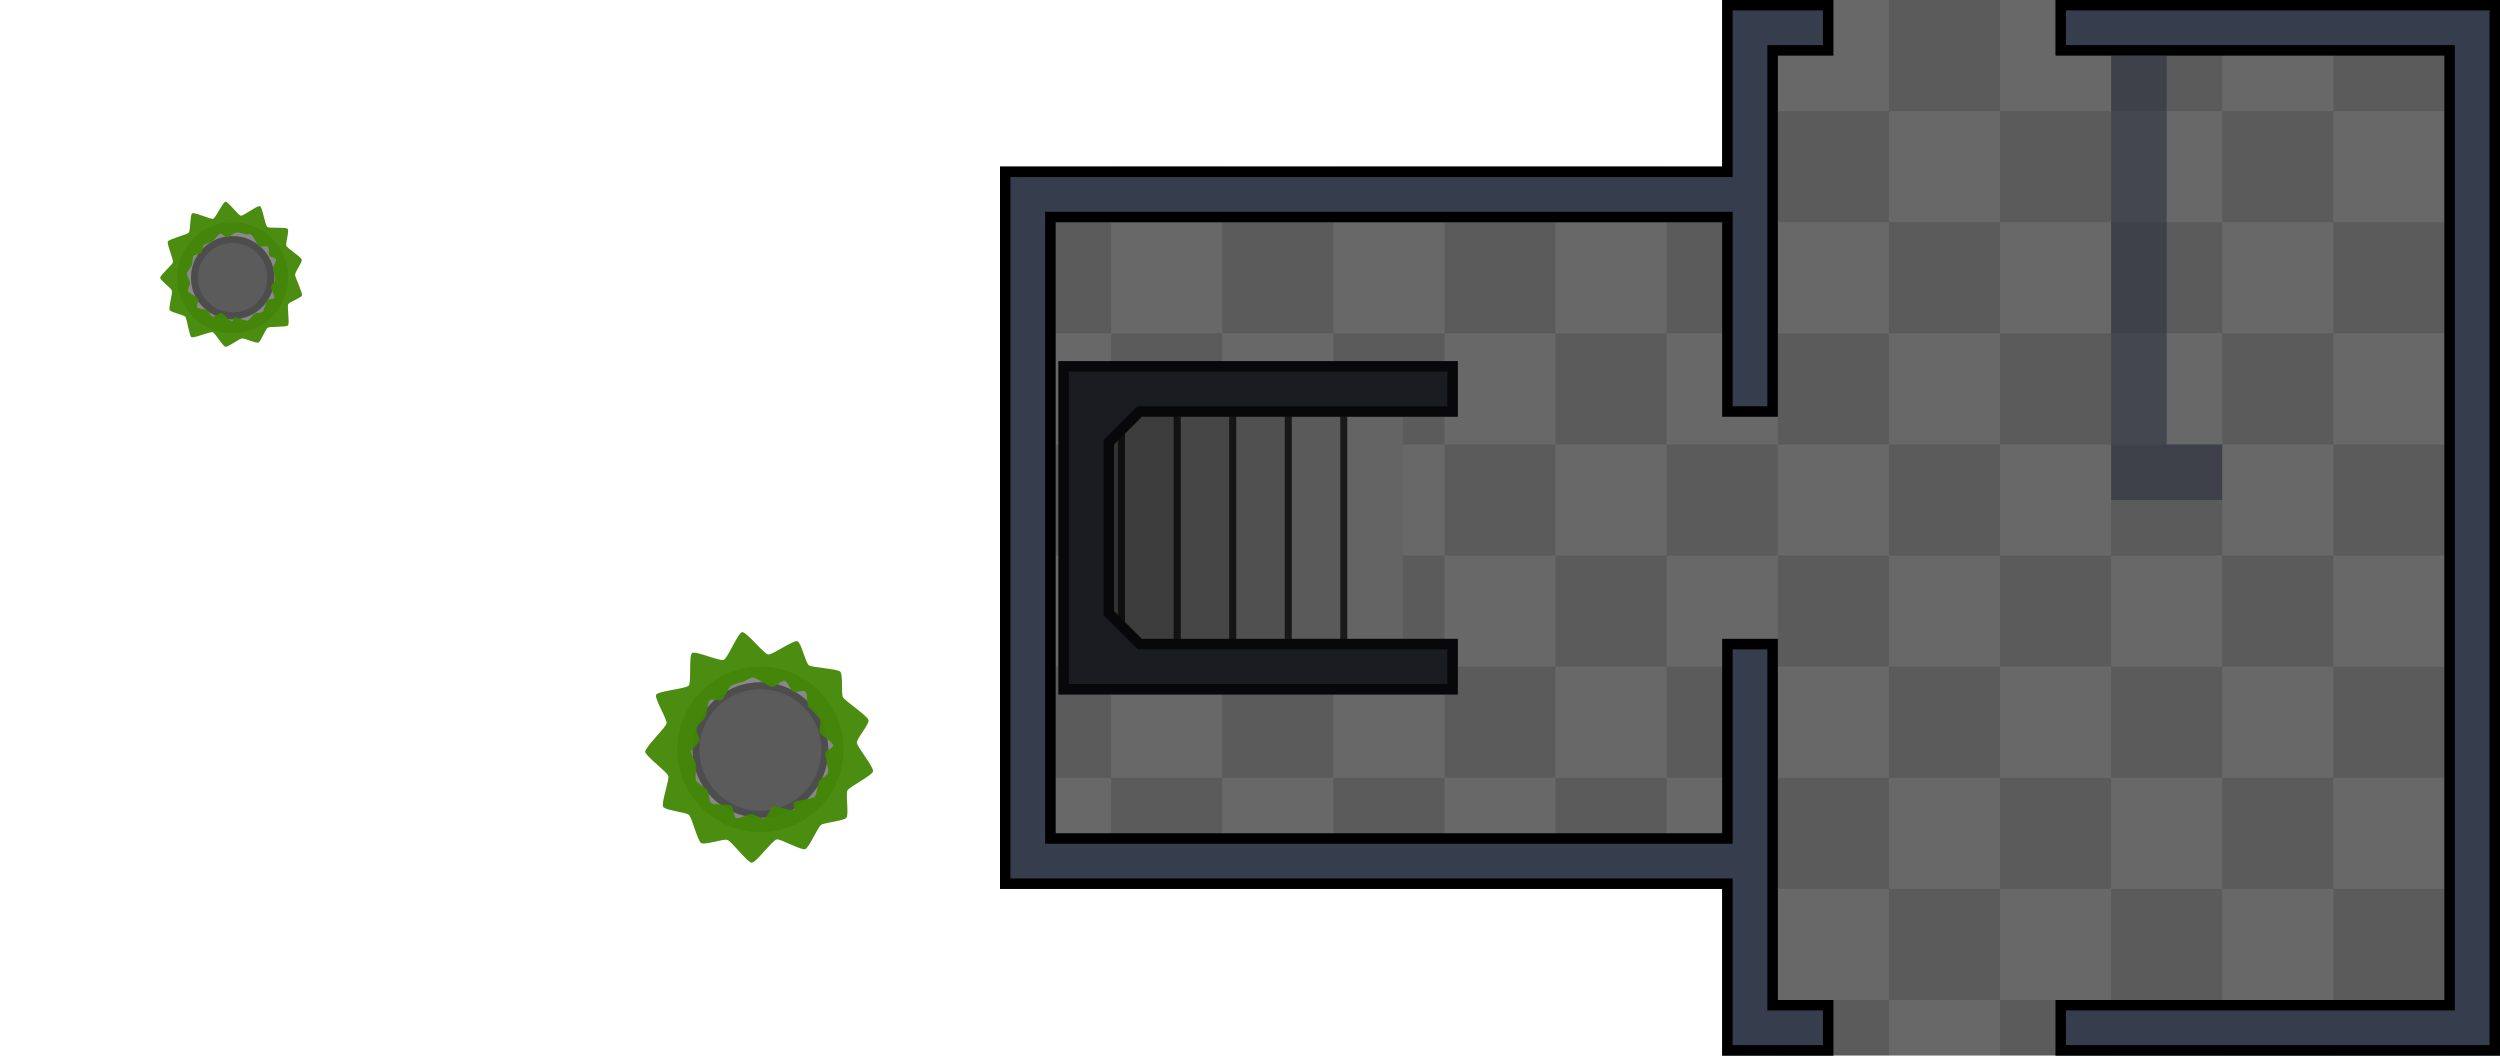
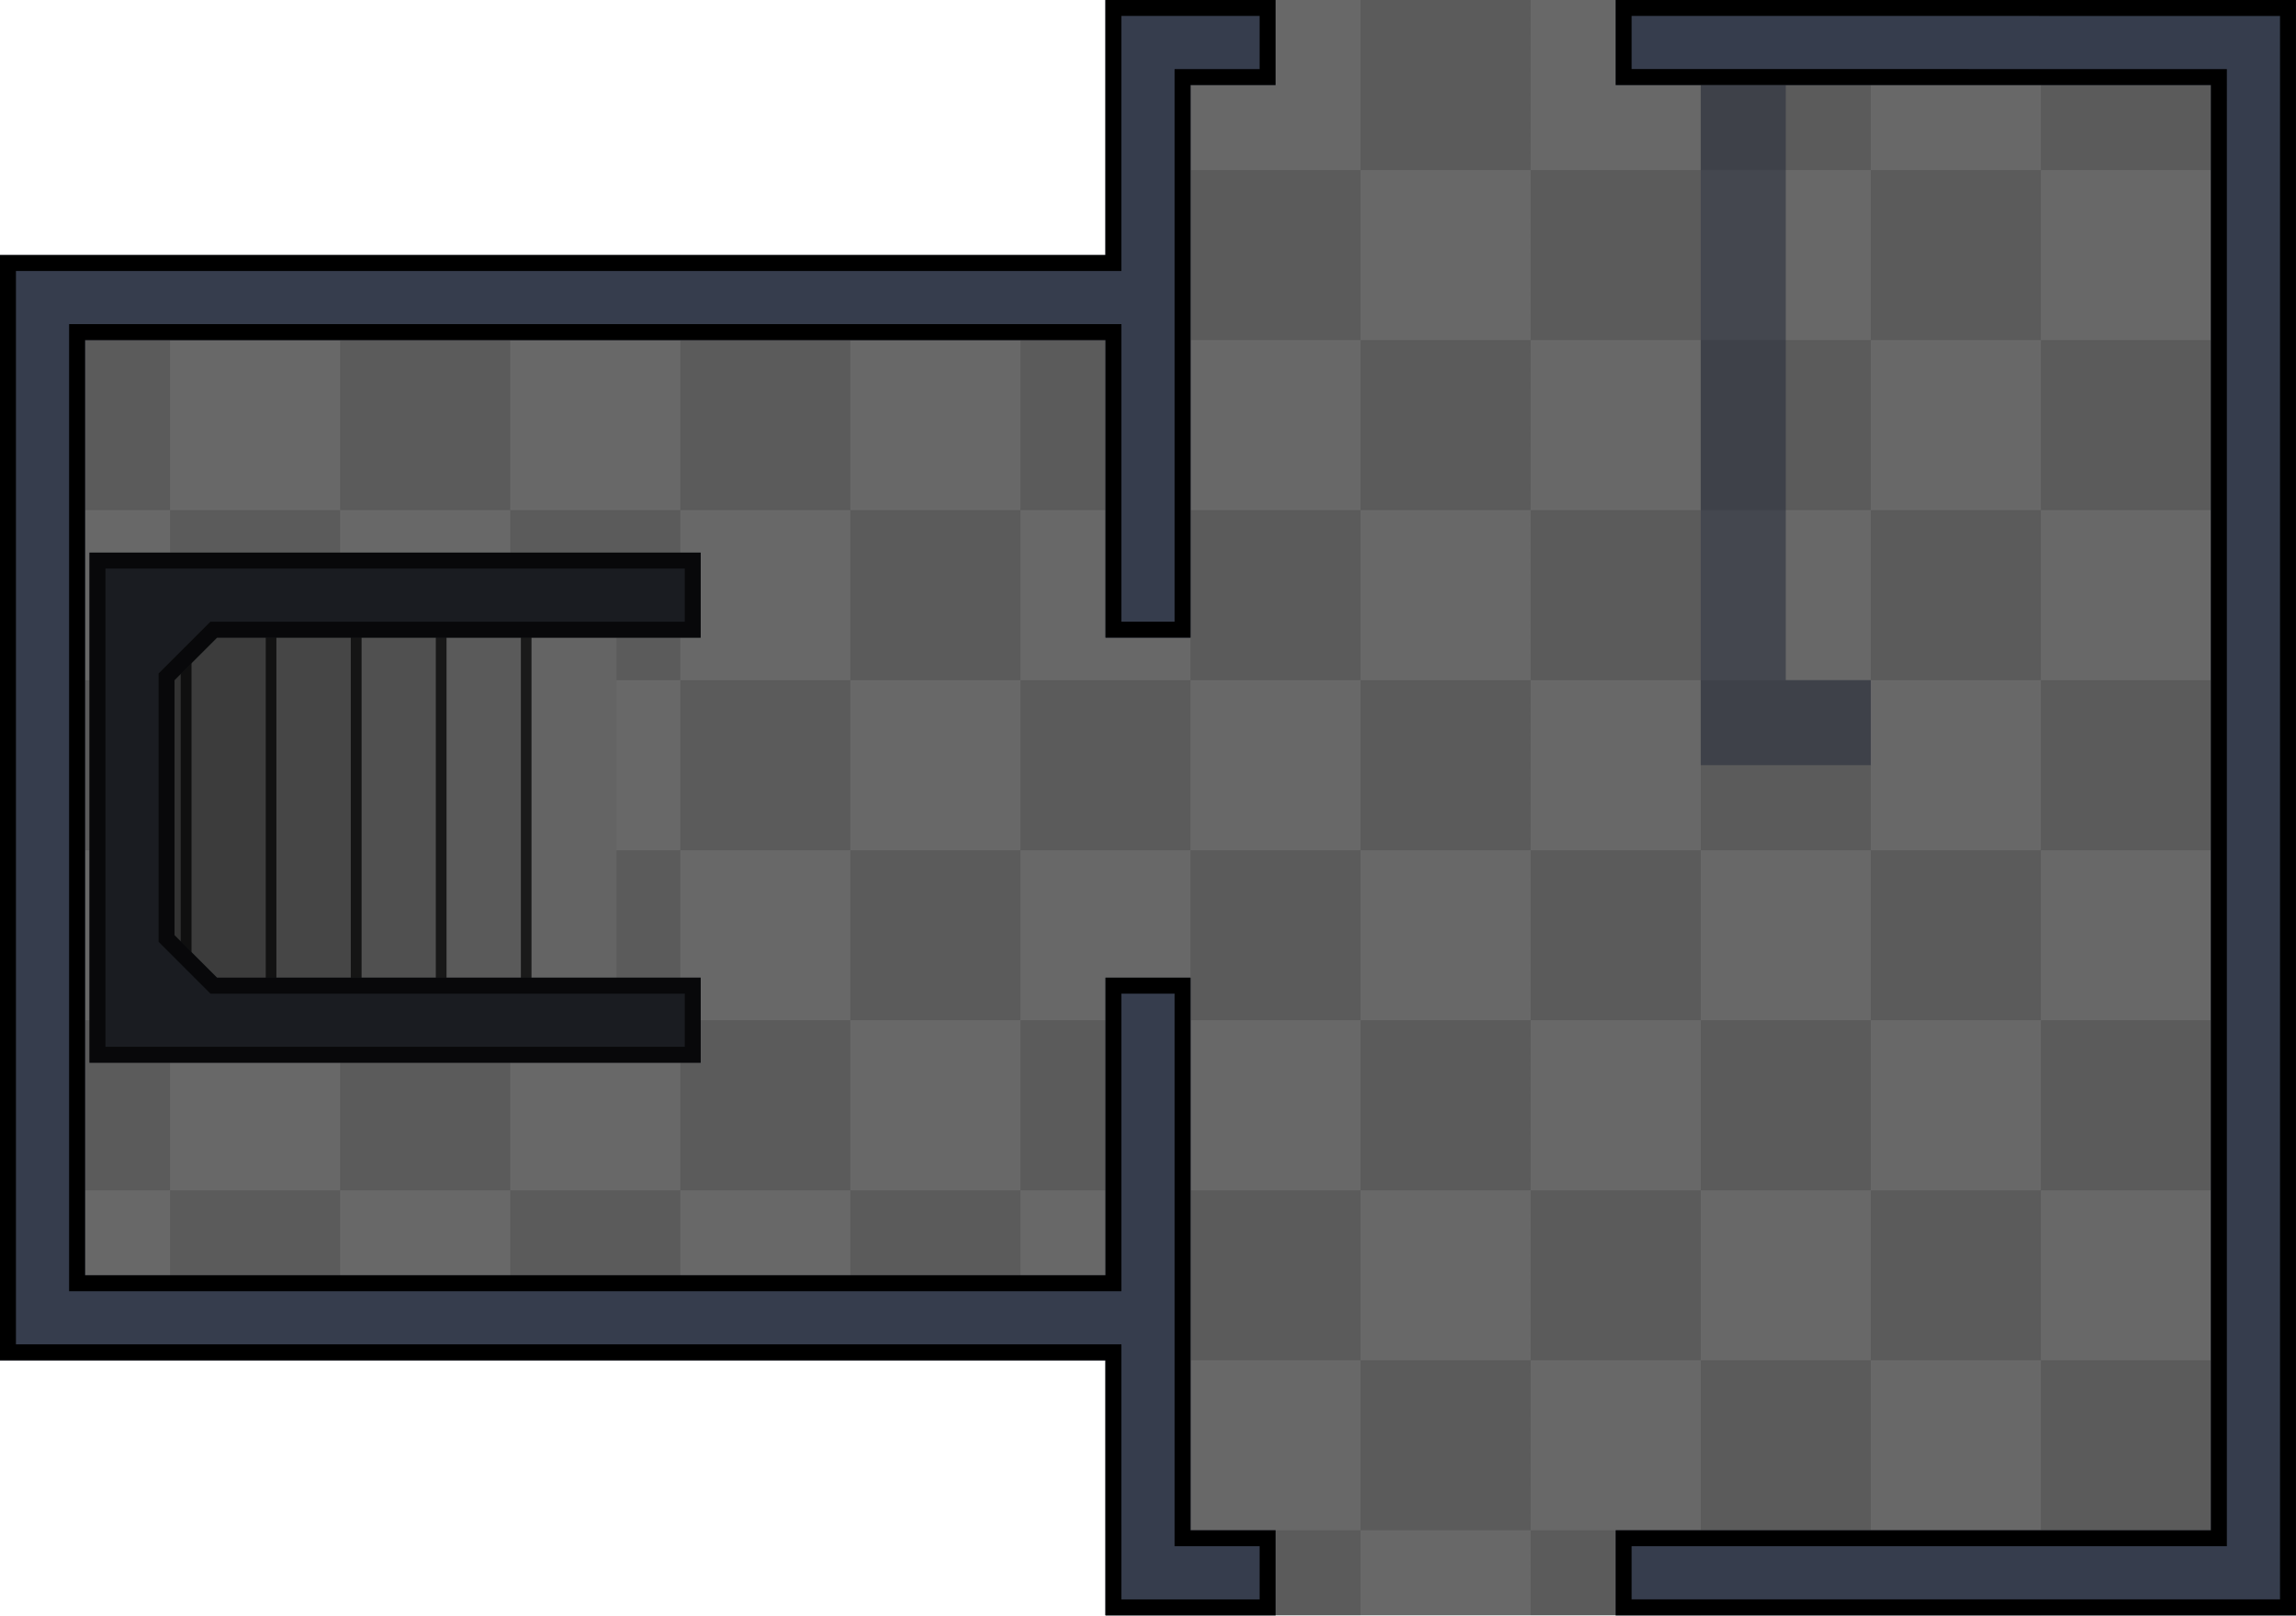
- <svg xmlns="http://www.w3.org/2000/svg" xmlns:xlink="http://www.w3.org/1999/xlink" width="1440" height="608" viewBox="0 0 380.999 160.867">
-   <defs>
+ <svg xmlns="http://www.w3.org/2000/svg" xmlns:xlink="http://www.w3.org/1999/xlink" width="863.998" height="608.002" viewBox="0 0 228.599 160.868" version="1.1" id="svg22">
+   <defs id="defs7">
    <clipPath id="c">
-       <path clip-path="url(#clipPath6865)" d="M402.14 158.55h9.526v-42.334h-9.525z" fill="#a3977d" stroke-width="1.984" />
+       <path clip-path="url(#clipPath6865)" d="m 402.14,158.55 h 9.526 v -42.334 h -9.525 z" fill="#a3977d" stroke-width="1.984" id="path1" />
    </clipPath>
    <clipPath id="d">
-       <path d="M-22.25 168.075v-9.525h-46.568v9.525z" clip-path="url(#clipPath6865)" fill="#a3977d" stroke-width="2.081" />
+       <path d="m -22.25,168.075 v -9.525 h -46.568 v 9.525 z" clip-path="url(#clipPath6865)" fill="#a3977d" stroke-width="2.081" id="path2" />
    </clipPath>
    <clipPath id="i">
-       <ellipse ry="6.34" rx="6.35" cy="243.216" cx="-87.868" fill="#3f3f3f" fill-opacity=".611" stroke-width="2.145" stroke-opacity=".706" />
+       <ellipse ry="6.34" rx="6.35" cy="243.216" cx="-87.868" fill="#3f3f3f" fill-opacity="0.611" stroke-width="2.145" stroke-opacity="0.706" id="ellipse2" />
    </clipPath>
    <clipPath id="e">
-       <path d="M-70.934 202.47h50.8v-60.854h-8.467v48.155l-4.233 4.233h-25.4l-4.234-4.233v-48.155h-8.466z" fill="#a3977d" stroke-width="5.144" />
+       <path d="m -70.934,202.47 h 50.8 v -60.854 h -8.467 v 48.155 l -4.233,4.233 h -25.4 l -4.234,-4.233 v -48.155 h -8.466 z" fill="#a3977d" stroke-width="5.144" id="path3" />
    </clipPath>
-     <pattern patternTransform="matrix(-.26458 0 0 .26458 304.8 220.134)" id="b" xlink:href="#a" />
+     <pattern patternTransform="matrix(-0.26458,0,0,0.26458,152.3992,220.1345)" id="b" xlink:href="#a" />
    <pattern patternUnits="userSpaceOnUse" width="128" height="128" patternTransform="translate(403.126 141.712) scale(.26458)" id="a">
-       <path fill="#686868" stroke-width="12" d="M0 0h64v64H0zm64 64h64v64H64z" />
-       <path fill="#5b5b5b" stroke-width="12" d="M64 0h64v64H64zM0 64h64v64H0z" />
+       <path fill="#686868" stroke-width="12" d="M0 0h64v64H0zm64 64h64v64H64z" id="path4" />
+       <path fill="#5b5b5b" stroke-width="12" d="M64 0h64v64H64zM0 64h64v64H0z" id="path5" />
    </pattern>
    <clipPath id="f">
-       <path d="M640-.002v31.998L864 32l-.004 544.002L640 576v31.998l255.996.002.002-607.998z" fill="#363d4d" stroke-width="9.935" />
+       <path d="M 640,-0.002 V 31.996 L 864,32 863.996,576.002 640,576 v 31.998 L 895.996,608 895.998,0.002 Z" fill="#363d4d" stroke-width="9.935" id="path6" />
    </clipPath>
    <clipPath id="g">
-       <path d="M262.466 25.4H152.4v110.067h110.066l.001 25.4h16.934V152.4h-8.467V97.367h-8.467V127h-101.6V33.867h101.6V63.5h8.467V8.467h8.466V0h-16.933z" fill="#363d4d" stroke-width="3.742" />
+       <path d="M 262.466,25.4 H 152.4 v 110.067 h 110.066 l 10e-4,25.4 h 16.934 V 152.4 h -8.467 V 97.367 h -8.467 V 127 h -101.6 V 33.867 h 101.6 V 63.5 h 8.467 V 8.467 H 279.4 V 0 h -16.933 z" fill="#363d4d" stroke-width="3.742" id="path7" />
    </clipPath>
    <clipPath id="h">
-       <ellipse ry="10.319" rx="10.335" cy="243.216" cx="-24.735" fill="#3f3f3f" fill-opacity=".612" stroke-width="3.49" stroke-opacity=".706" />
+       <ellipse ry="10.319" rx="10.335" cy="243.216" cx="-24.735" fill="#3f3f3f" fill-opacity="0.612" stroke-width="3.49" stroke-opacity="0.706" id="ellipse7" />
    </clipPath>
  </defs>
-   <path d="M152.399 135.467V25.4h110.067l.001-25.4H381v160.867H262.467v-25.4z" fill="url(#b)" />
-   <path transform="matrix(1 0 0 -1.1 -197.882 231.555)" d="M402.14 158.55h9.526v-42.334h-9.525z" clip-path="url(#c)" fill="#646464" />
-   <path d="M-22.25 168.075v-9.525h-46.568v9.525z" clip-path="url(#d)" transform="matrix(0 -1 -1 0 363.867 34.9)" fill="#5a5a5a" stroke="#000" stroke-width="2.117" stroke-opacity=".706" />
-   <path transform="matrix(0 -1 -1 0 355.4 34.9)" clip-path="url(#d)" d="M-22.25 168.075v-9.525h-46.568v9.525z" fill="#505050" stroke="#000" stroke-width="2.117" stroke-opacity=".706" />
-   <path d="M-22.25 168.075v-9.525h-46.568v9.525z" clip-path="url(#d)" transform="matrix(0 -1 -1 0 346.934 34.9)" fill="#464646" stroke="#000" stroke-width="2.117" stroke-opacity=".706" />
-   <path transform="matrix(0 -1 -1 0 338.467 34.9)" clip-path="url(#d)" d="M-22.25 168.075v-9.525h-46.568v9.525z" fill="#3c3c3c" stroke="#000" stroke-width="2.117" stroke-opacity=".706" />
-   <path d="M-22.25 168.075v-9.525h-46.568v9.525z" clip-path="url(#d)" transform="matrix(0 -1 -1 0 330 34.9)" fill="#323232" stroke="#000" stroke-width="2.117" stroke-opacity=".706" />
-   <path clip-path="url(#e)" d="M-70.934 202.47h50.8v-60.854h-8.467v48.155l-4.233 4.233h-25.4l-4.234-4.233v-48.155h-8.466z" transform="matrix(0 -1 -1 0 363.781 34.9)" fill="#1a1c21" stroke="#000" stroke-width="3.175" stroke-opacity=".706" />
-   <path d="M321.734 76.2V8.467h8.467v59.266h8.467V76.2z" fill="#2a303d" fill-opacity=".581" />
-   <path transform="matrix(.26458 0 0 .26458 143.934 0)" d="M640-.002v31.998L864 32l-.004 544.002L640 576v31.998l255.996.002.002-607.998z" clip-path="url(#f)" fill="#363d4d" stroke="#000" stroke-width="12" />
-   <path d="M262.466 25.4H152.4v110.067h110.066l.001 25.4h16.934V152.4h-8.467V97.367h-8.467V127h-101.6V33.867h101.6V63.5h8.467V8.467h8.467V0h-16.934z" clip-path="url(#g)" fill="#363d4d" stroke-width="3.175" stroke="#000" />
-   <g fill="#3f3f3f" fill-opacity=".612">
-     <ellipse cx="115.888" cy="114.212" rx="12.67" ry="12.612" />
-     <ellipse transform="translate(140.623 -128.916)" clip-path="url(#h)" ry="10.319" rx="10.335" cy="243.216" cx="-24.735" stroke="#404040" stroke-width="2.117" stroke-opacity=".5" />
+   <path d="M -0.002,135.468 V 25.401 H 110.065 l 0.001,-25.4 h 118.533 V 160.868 h -118.533 v -25.4 z" fill="url(#b)" id="path8" />
+   <path transform="matrix(1,0,0,-1.1,-350.2828,231.5555)" d="m 402.14,158.55 h 9.526 v -42.334 h -9.525 z" clip-path="url(#c)" fill="#646464" id="path9" />
+   <path d="m -22.25,168.075 v -9.525 h -46.568 v 9.525 z" clip-path="url(#d)" transform="matrix(0,-1,-1,0,211.4662,34.90053)" fill="#5a5a5a" stroke="#000000" stroke-width="2.117" stroke-opacity="0.706" id="path10" />
+   <path transform="matrix(0,-1,-1,0,202.9992,34.90053)" clip-path="url(#d)" d="m -22.25,168.075 v -9.525 h -46.568 v 9.525 z" fill="#505050" stroke="#000000" stroke-width="2.117" stroke-opacity="0.706" id="path11" />
+   <path d="m -22.25,168.075 v -9.525 h -46.568 v 9.525 z" clip-path="url(#d)" transform="matrix(0,-1,-1,0,194.5332,34.90053)" fill="#464646" stroke="#000000" stroke-width="2.117" stroke-opacity="0.706" id="path12" />
+   <path transform="matrix(0,-1,-1,0,186.0662,34.90053)" clip-path="url(#d)" d="m -22.25,168.075 v -9.525 h -46.568 v 9.525 z" fill="#3c3c3c" stroke="#000000" stroke-width="2.117" stroke-opacity="0.706" id="path13" />
+   <path d="m -22.25,168.075 v -9.525 h -46.568 v 9.525 z" clip-path="url(#d)" transform="matrix(0,-1,-1,0,177.5992,34.90053)" fill="#323232" stroke="#000000" stroke-width="2.117" stroke-opacity="0.706" id="path14" />
+   <path clip-path="url(#e)" d="m -70.934,202.47 h 50.8 v -60.854 h -8.467 v 48.155 l -4.233,4.233 h -25.4 l -4.234,-4.233 v -48.155 h -8.466 z" transform="matrix(0,-1,-1,0,211.3802,34.90053)" fill="#1a1c21" stroke="#000000" stroke-width="3.175" stroke-opacity="0.706" id="path15" />
+   <path d="M 169.333,76.201 V 8.468 h 8.467 V 67.734 h 8.467 v 8.467 z" fill="#2a303d" fill-opacity="0.581" id="path16" />
+   <path transform="matrix(0.26458,0,0,0.26458,-8.466831,5.2916e-4)" d="M 640,-0.002 V 31.996 L 864,32 863.996,576.002 640,576 v 31.998 L 895.996,608 895.998,0.002 Z" clip-path="url(#f)" fill="#363d4d" stroke="#000000" stroke-width="12" id="path17" />
+   <path d="M 262.466,25.4 H 152.4 v 110.067 h 110.066 l 10e-4,25.4 h 16.934 V 152.4 h -8.467 V 97.367 h -8.467 V 127 h -101.6 V 33.867 h 101.6 V 63.5 h 8.467 V 8.467 h 8.467 V 0 h -16.934 z" clip-path="url(#g)" fill="#363d4d" stroke-width="3.175" stroke="#000000" id="path18" transform="translate(-152.4008,5.2916e-4)" />
+   <g fill="#3f3f3f" fill-opacity="0.612" id="g19" transform="translate(-152.4008,5.2916e-4)">
+     <ellipse cx="115.888" cy="114.212" rx="12.67" ry="12.612" id="ellipse18" />
+     <ellipse transform="translate(140.623,-128.916)" clip-path="url(#h)" ry="10.319" rx="10.335" cy="243.216" cx="-24.735" stroke="#404040" stroke-width="2.117" stroke-opacity="0.5" id="ellipse19" />
  </g>
-   <path d="M113.096 96.337c-.638.107-2.204 3.978-2.799 4.23-.593.258-4.291-1.418-4.816-1.054-.533.361-.104 4.478-.514 4.97-.418.497-4.731.81-4.98 1.416-.252.608 1.726 3.733 1.591 4.37-.146.637-3.301 3.65-3.25 4.308.05.657 3.318 3.044 3.518 3.67.19.62-1.112 4.13-.78 4.705.324.573 3.47.805 3.938 1.252.467.447 1.29 3.9 1.838 4.27.545.366 3.375-.666 4.004-.476.625.192 3.052 3.422 3.693 3.478.642.055 3.203-3.46 3.832-3.55.631-.097 3.753 1.718 4.352 1.481.594-.233 1.886-3.326 2.411-3.69.523-.368 3.471-.593 3.865-1.1.397-.503-.134-3.545.139-4.128.268-.58 3.774-2.283 3.91-2.927l.005-.003c.138-.64-2.424-3.712-2.466-4.375-.04-.658 1.948-2.826 1.775-3.456-.172-.63-3.52-2.88-3.872-3.436-.351-.557.032-3.464-.432-3.926-.471-.464-4.254-.608-4.786-.981-.53-.38-1.149-3.47-1.758-3.666-.61-.188-3.787 2.084-4.429 2.028-.641-.055-3.359-3.519-3.99-3.41zm1.558 6.907c.481-.064 2.49 1.378 2.992 1.47.496.09 1.496-1.111 1.97-.946.47.166.845 1.389 1.256 1.645.411.267 1.453-.347 1.848-.032.395.315.192 1.944.497 2.329.31.39 1.591 1.495 1.773 1.96.182.46-.16 1.383-.075 1.87.086.49 2.062 1.533 2.056 2.045-.005.513-1.164.694-1.212 1.191-.054.497.62 2.559.427 3.04-.197.48-1.159.827-1.383 1.265-.219.438-.299 1.95-.651 2.329h-.001c-.353.374-2.74.545-3.119.876-.38.331.374.94-.07 1.148-.438.203-2.58-.657-3.06-.523-.486.134-.956 1.794-1.453 1.821-.497.032-1.282-.534-1.773-.651-.481-.107-1.998.758-2.484.587-.48-.17-.32-1.656-.77-1.896-.442-.24-2.723-.064-3.06-.411-.341-.353-.272-1.496-.565-1.923-.294-.417-1.459-1.042-1.71-1.464-.24-.427.096-1.826.011-2.333-.085-.502-.7-1.55-.77-2.041-.069-.492 1.261-1.293 1.283-1.784.02-.491-.63-1.394-.428-1.87.203-.48 1.074-1.26 1.309-1.698.235-.433.342-2.12.657-2.505.31-.38 1.533.24 1.902-.096.373-.337.94-1.87 1.372-2.131.438-.262 1.298-.507 1.778-.609.481-.096.973-.598 1.453-.662z" fill="#408602" fill-opacity=".941" />
-   <g>
-     <g transform="translate(143.392 -.01)" fill="#3f3f3f" fill-opacity=".611">
-       <ellipse cx="-107.937" cy="42.333" rx="8.467" ry="8.453" />
-       <ellipse clip-path="url(#i)" ry="6.34" rx="6.35" cy="243.216" cx="-87.868" transform="translate(-20.07 -200.883)" stroke="#404040" stroke-width="2.117" stroke-opacity=".5" />
+   <path d="m -39.305,96.338 c -0.638,0.107 -2.204,3.978 -2.799,4.23 -0.593,0.258 -4.291,-1.418 -4.816,-1.054 -0.533,0.361 -0.104,4.478 -0.514,4.97 -0.418,0.497 -4.731,0.81 -4.98,1.416 -0.252,0.608 1.726,3.733 1.591,4.37 -0.146,0.637 -3.301,3.65 -3.25,4.308 0.05,0.657 3.318,3.044 3.518,3.67 0.19,0.62 -1.112,4.13 -0.78,4.705 0.324,0.573 3.47,0.805 3.938,1.252 0.467,0.447 1.29,3.9 1.838,4.27 0.545,0.366 3.375,-0.666 4.004,-0.476 0.625,0.192 3.052,3.422 3.693,3.478 0.642,0.055 3.203,-3.46 3.832,-3.55 0.631,-0.097 3.753,1.718 4.352,1.481 0.594,-0.233 1.886,-3.326 2.411,-3.69 0.523,-0.368 3.471,-0.593 3.865,-1.1 0.397,-0.503 -0.134,-3.545 0.139,-4.128 0.268,-0.58 3.774,-2.283 3.91,-2.927 l 0.005,-0.003 c 0.138,-0.64 -2.424,-3.712 -2.466,-4.375 -0.04,-0.658 1.948,-2.826 1.775,-3.456 -0.172,-0.63 -3.52,-2.88 -3.872,-3.436 -0.351,-0.557 0.032,-3.464 -0.432,-3.926 -0.471,-0.464 -4.254,-0.608 -4.786,-0.981 -0.53,-0.38 -1.149,-3.47 -1.758,-3.666 -0.61,-0.188 -3.787,2.084 -4.429,2.028 -0.641,-0.055 -3.359,-3.519 -3.99,-3.41 z m 1.558,6.907 c 0.481,-0.064 2.49,1.378 2.992,1.47 0.496,0.09 1.496,-1.111 1.97,-0.946 0.47,0.166 0.845,1.389 1.256,1.645 0.411,0.267 1.453,-0.347 1.848,-0.032 0.395,0.315 0.192,1.944 0.497,2.329 0.31,0.39 1.591,1.495 1.773,1.96 0.182,0.46 -0.16,1.383 -0.075,1.87 0.086,0.49 2.062,1.533 2.056,2.045 -0.005,0.513 -1.164,0.694 -1.212,1.191 -0.054,0.497 0.62,2.559 0.427,3.04 -0.197,0.48 -1.159,0.827 -1.383,1.265 -0.219,0.438 -0.299,1.95 -0.651,2.329 h -0.001 c -0.353,0.374 -2.74,0.545 -3.119,0.876 -0.38,0.331 0.374,0.94 -0.07,1.148 -0.438,0.203 -2.58,-0.657 -3.06,-0.523 -0.486,0.134 -0.956,1.794 -1.453,1.821 -0.497,0.032 -1.282,-0.534 -1.773,-0.651 -0.481,-0.107 -1.998,0.758 -2.484,0.587 -0.48,-0.17 -0.32,-1.656 -0.77,-1.896 -0.442,-0.24 -2.723,-0.064 -3.06,-0.411 -0.341,-0.353 -0.272,-1.496 -0.565,-1.923 -0.294,-0.417 -1.459,-1.042 -1.71,-1.464 -0.24,-0.427 0.096,-1.826 0.011,-2.333 -0.085,-0.502 -0.7,-1.55 -0.77,-2.041 -0.069,-0.492 1.261,-1.293 1.283,-1.784 0.02,-0.491 -0.63,-1.394 -0.428,-1.87 0.203,-0.48 1.074,-1.26 1.309,-1.698 0.235,-0.433 0.342,-2.12 0.657,-2.505 0.31,-0.38 1.533,0.24 1.902,-0.096 0.373,-0.337 0.94,-1.87 1.372,-2.131 0.438,-0.262 1.298,-0.507 1.778,-0.609 0.481,-0.096 0.973,-0.598 1.453,-0.662 z" fill="#408602" fill-opacity="0.941" id="path19" />
+   <g id="g22" transform="translate(-152.4008,5.2916e-4)">
+     <g transform="translate(143.392,-0.01)" fill="#3f3f3f" fill-opacity="0.611" id="g21">
+       <ellipse cx="-107.937" cy="42.333" rx="8.467" ry="8.453" id="ellipse20" />
+       <ellipse clip-path="url(#i)" ry="6.34" rx="6.35" cy="243.216" cx="-87.868" transform="translate(-20.07,-200.883)" stroke="#404040" stroke-width="2.117" stroke-opacity="0.5" id="ellipse21" />
    </g>
-     <path d="M39.616 31.418c-.388-.145-2.496 1.5-2.908 1.45-.41-.047-1.926-2.162-2.334-2.128-.411.03-1.492 2.452-1.877 2.593-.391.142-2.885-1.065-3.216-.81-.335.257-.239 2.625-.517 2.935-.286.307-3.002.968-3.184 1.349-.182.381.866 2.752.776 3.163-.093.405-1.94 1.936-1.94 2.36-.003.422 1.668 1.559 1.784 1.957.116.398-.534 2.576-.348 2.957.186.378 2.086.712 2.374 1.02.286.306.597 2.875.935 3.112.339.236 2.885-.894 3.263-.742.382.148 1.532 2.155 1.94 2.215.405.061 2.112-1.24 2.52-1.274.408-.038 2.116.782 2.497.627.381-.152 1.061-2.01 1.4-2.246.334-.236 2.825-.057 3.106-.37l.004-.001c.282-.31-.156-2.836.033-3.218.19-.377 1.986-.944 2.092-1.349.107-.404-1.03-2.725-1.047-3.146-.017-.422 1.127-1.912 1.017-2.317-.112-.408-2.165-1.7-2.34-2.077-.173-.381.474-2.294.198-2.597-.278-.3-2.769-.057-3.107-.294-.338-.236-.736-3.028-1.12-3.17zm-1.348 4.331c.288.119.94 1.562 1.19 1.773.246.21 1.185-.137 1.396.107.208.243.023 1.041.17 1.315.142.28.917.273 1.035.574.118.302-.516 1.14-.47 1.451.047.316.404 1.34.356 1.656-.047.313-.532.716-.64 1.013-.11.3.652 1.511.485 1.794-.167.283-.869.012-1.055.272-.188.259-.475 1.618-.736 1.823-.263.204-.908.088-1.173.26-.262.172-.79.985-1.107 1.083-.316.094-1.695-.576-2.012-.513-.316.062-.093.64-.406.614-.308-.027-1.221-1.19-1.53-1.27-.313-.082-1.106.69-1.39.545-.286-.142-.54-.707-.775-.93-.233-.213-1.351-.219-1.566-.469-.212-.249.352-1.022.18-1.299-.169-.275-1.49-.908-1.566-1.208-.076-.305.328-.917.302-1.248-.03-.326-.475-1.045-.48-1.36.004-.314.639-.982.754-1.291.114-.306.108-1.084.227-1.379.119-.295 1.113-.313 1.283-.579.169-.266.097-.975.361-1.174.267-.202 1-.355 1.27-.523.27-.165.87-1.067 1.167-1.18.294-.11.774.625 1.086.556.316-.067 1.12-.736 1.445-.742.326-.005.882.134 1.181.232.297.1.731-.021 1.018.097z" fill="#408602" fill-opacity=".941" />
+     <path d="m 39.616,31.418 c -0.388,-0.145 -2.496,1.5 -2.908,1.45 -0.41,-0.047 -1.926,-2.162 -2.334,-2.128 -0.411,0.03 -1.492,2.452 -1.877,2.593 -0.391,0.142 -2.885,-1.065 -3.216,-0.81 -0.335,0.257 -0.239,2.625 -0.517,2.935 -0.286,0.307 -3.002,0.968 -3.184,1.349 -0.182,0.381 0.866,2.752 0.776,3.163 -0.093,0.405 -1.94,1.936 -1.94,2.36 -0.003,0.422 1.668,1.559 1.784,1.957 0.116,0.398 -0.534,2.576 -0.348,2.957 0.186,0.378 2.086,0.712 2.374,1.02 0.286,0.306 0.597,2.875 0.935,3.112 0.339,0.236 2.885,-0.894 3.263,-0.742 0.382,0.148 1.532,2.155 1.94,2.215 0.405,0.061 2.112,-1.24 2.52,-1.274 0.408,-0.038 2.116,0.782 2.497,0.627 0.381,-0.152 1.061,-2.01 1.4,-2.246 0.334,-0.236 2.825,-0.057 3.106,-0.37 l 0.004,-10e-4 c 0.282,-0.31 -0.156,-2.836 0.033,-3.218 0.19,-0.377 1.986,-0.944 2.092,-1.349 0.107,-0.404 -1.03,-2.725 -1.047,-3.146 -0.017,-0.422 1.127,-1.912 1.017,-2.317 -0.112,-0.408 -2.165,-1.7 -2.34,-2.077 -0.173,-0.381 0.474,-2.294 0.198,-2.597 -0.278,-0.3 -2.769,-0.057 -3.107,-0.294 -0.338,-0.236 -0.736,-3.028 -1.12,-3.17 z m -1.348,4.331 c 0.288,0.119 0.94,1.562 1.19,1.773 0.246,0.21 1.185,-0.137 1.396,0.107 0.208,0.243 0.023,1.041 0.17,1.315 0.142,0.28 0.917,0.273 1.035,0.574 0.118,0.302 -0.516,1.14 -0.47,1.451 0.047,0.316 0.404,1.34 0.356,1.656 -0.047,0.313 -0.532,0.716 -0.64,1.013 -0.11,0.3 0.652,1.511 0.485,1.794 -0.167,0.283 -0.869,0.012 -1.055,0.272 -0.188,0.259 -0.475,1.618 -0.736,1.823 -0.263,0.204 -0.908,0.088 -1.173,0.26 -0.262,0.172 -0.79,0.985 -1.107,1.083 -0.316,0.094 -1.695,-0.576 -2.012,-0.513 -0.316,0.062 -0.093,0.64 -0.406,0.614 -0.308,-0.027 -1.221,-1.19 -1.53,-1.27 -0.313,-0.082 -1.106,0.69 -1.39,0.545 -0.286,-0.142 -0.54,-0.707 -0.775,-0.93 -0.233,-0.213 -1.351,-0.219 -1.566,-0.469 -0.212,-0.249 0.352,-1.022 0.18,-1.299 -0.169,-0.275 -1.49,-0.908 -1.566,-1.208 -0.076,-0.305 0.328,-0.917 0.302,-1.248 -0.03,-0.326 -0.475,-1.045 -0.48,-1.36 0.004,-0.314 0.639,-0.982 0.754,-1.291 0.114,-0.306 0.108,-1.084 0.227,-1.379 0.119,-0.295 1.113,-0.313 1.283,-0.579 0.169,-0.266 0.097,-0.975 0.361,-1.174 0.267,-0.202 1,-0.355 1.27,-0.523 0.27,-0.165 0.87,-1.067 1.167,-1.18 0.294,-0.11 0.774,0.625 1.086,0.556 0.316,-0.067 1.12,-0.736 1.445,-0.742 0.326,-0.005 0.882,0.134 1.181,0.232 0.297,0.1 0.731,-0.021 1.018,0.097 z" fill="#408602" fill-opacity="0.941" id="path21" />
  </g>
</svg>
